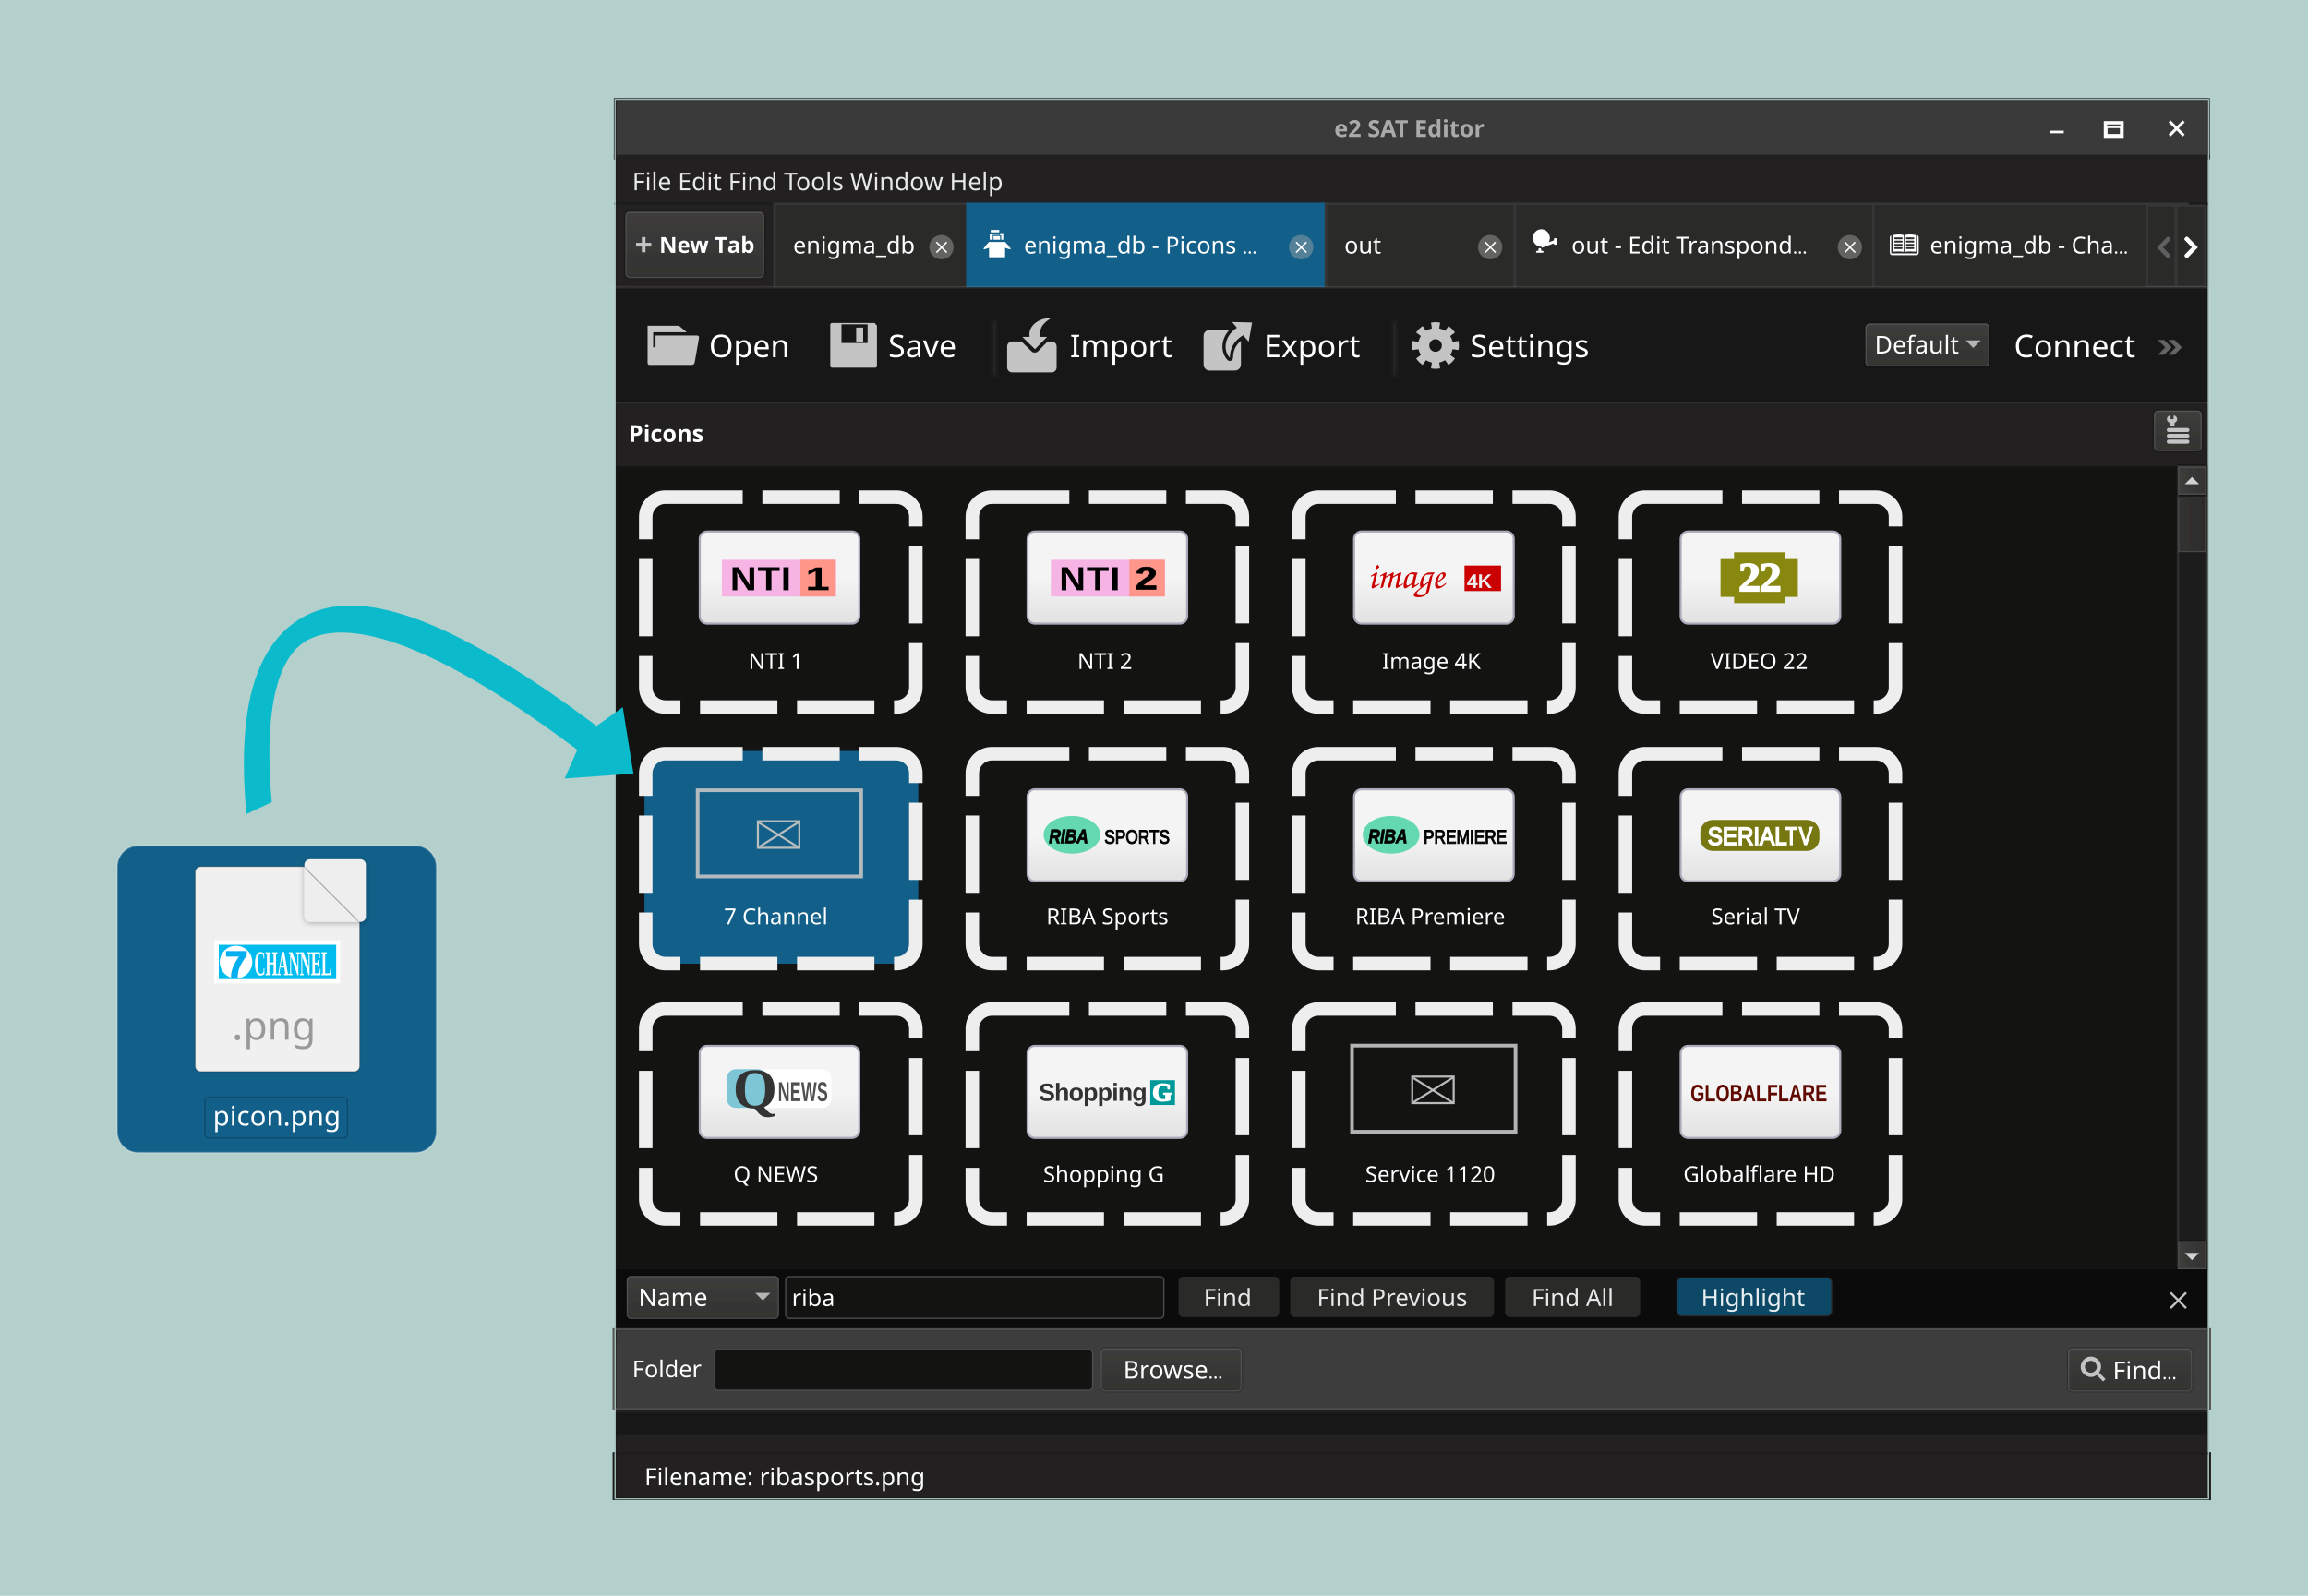
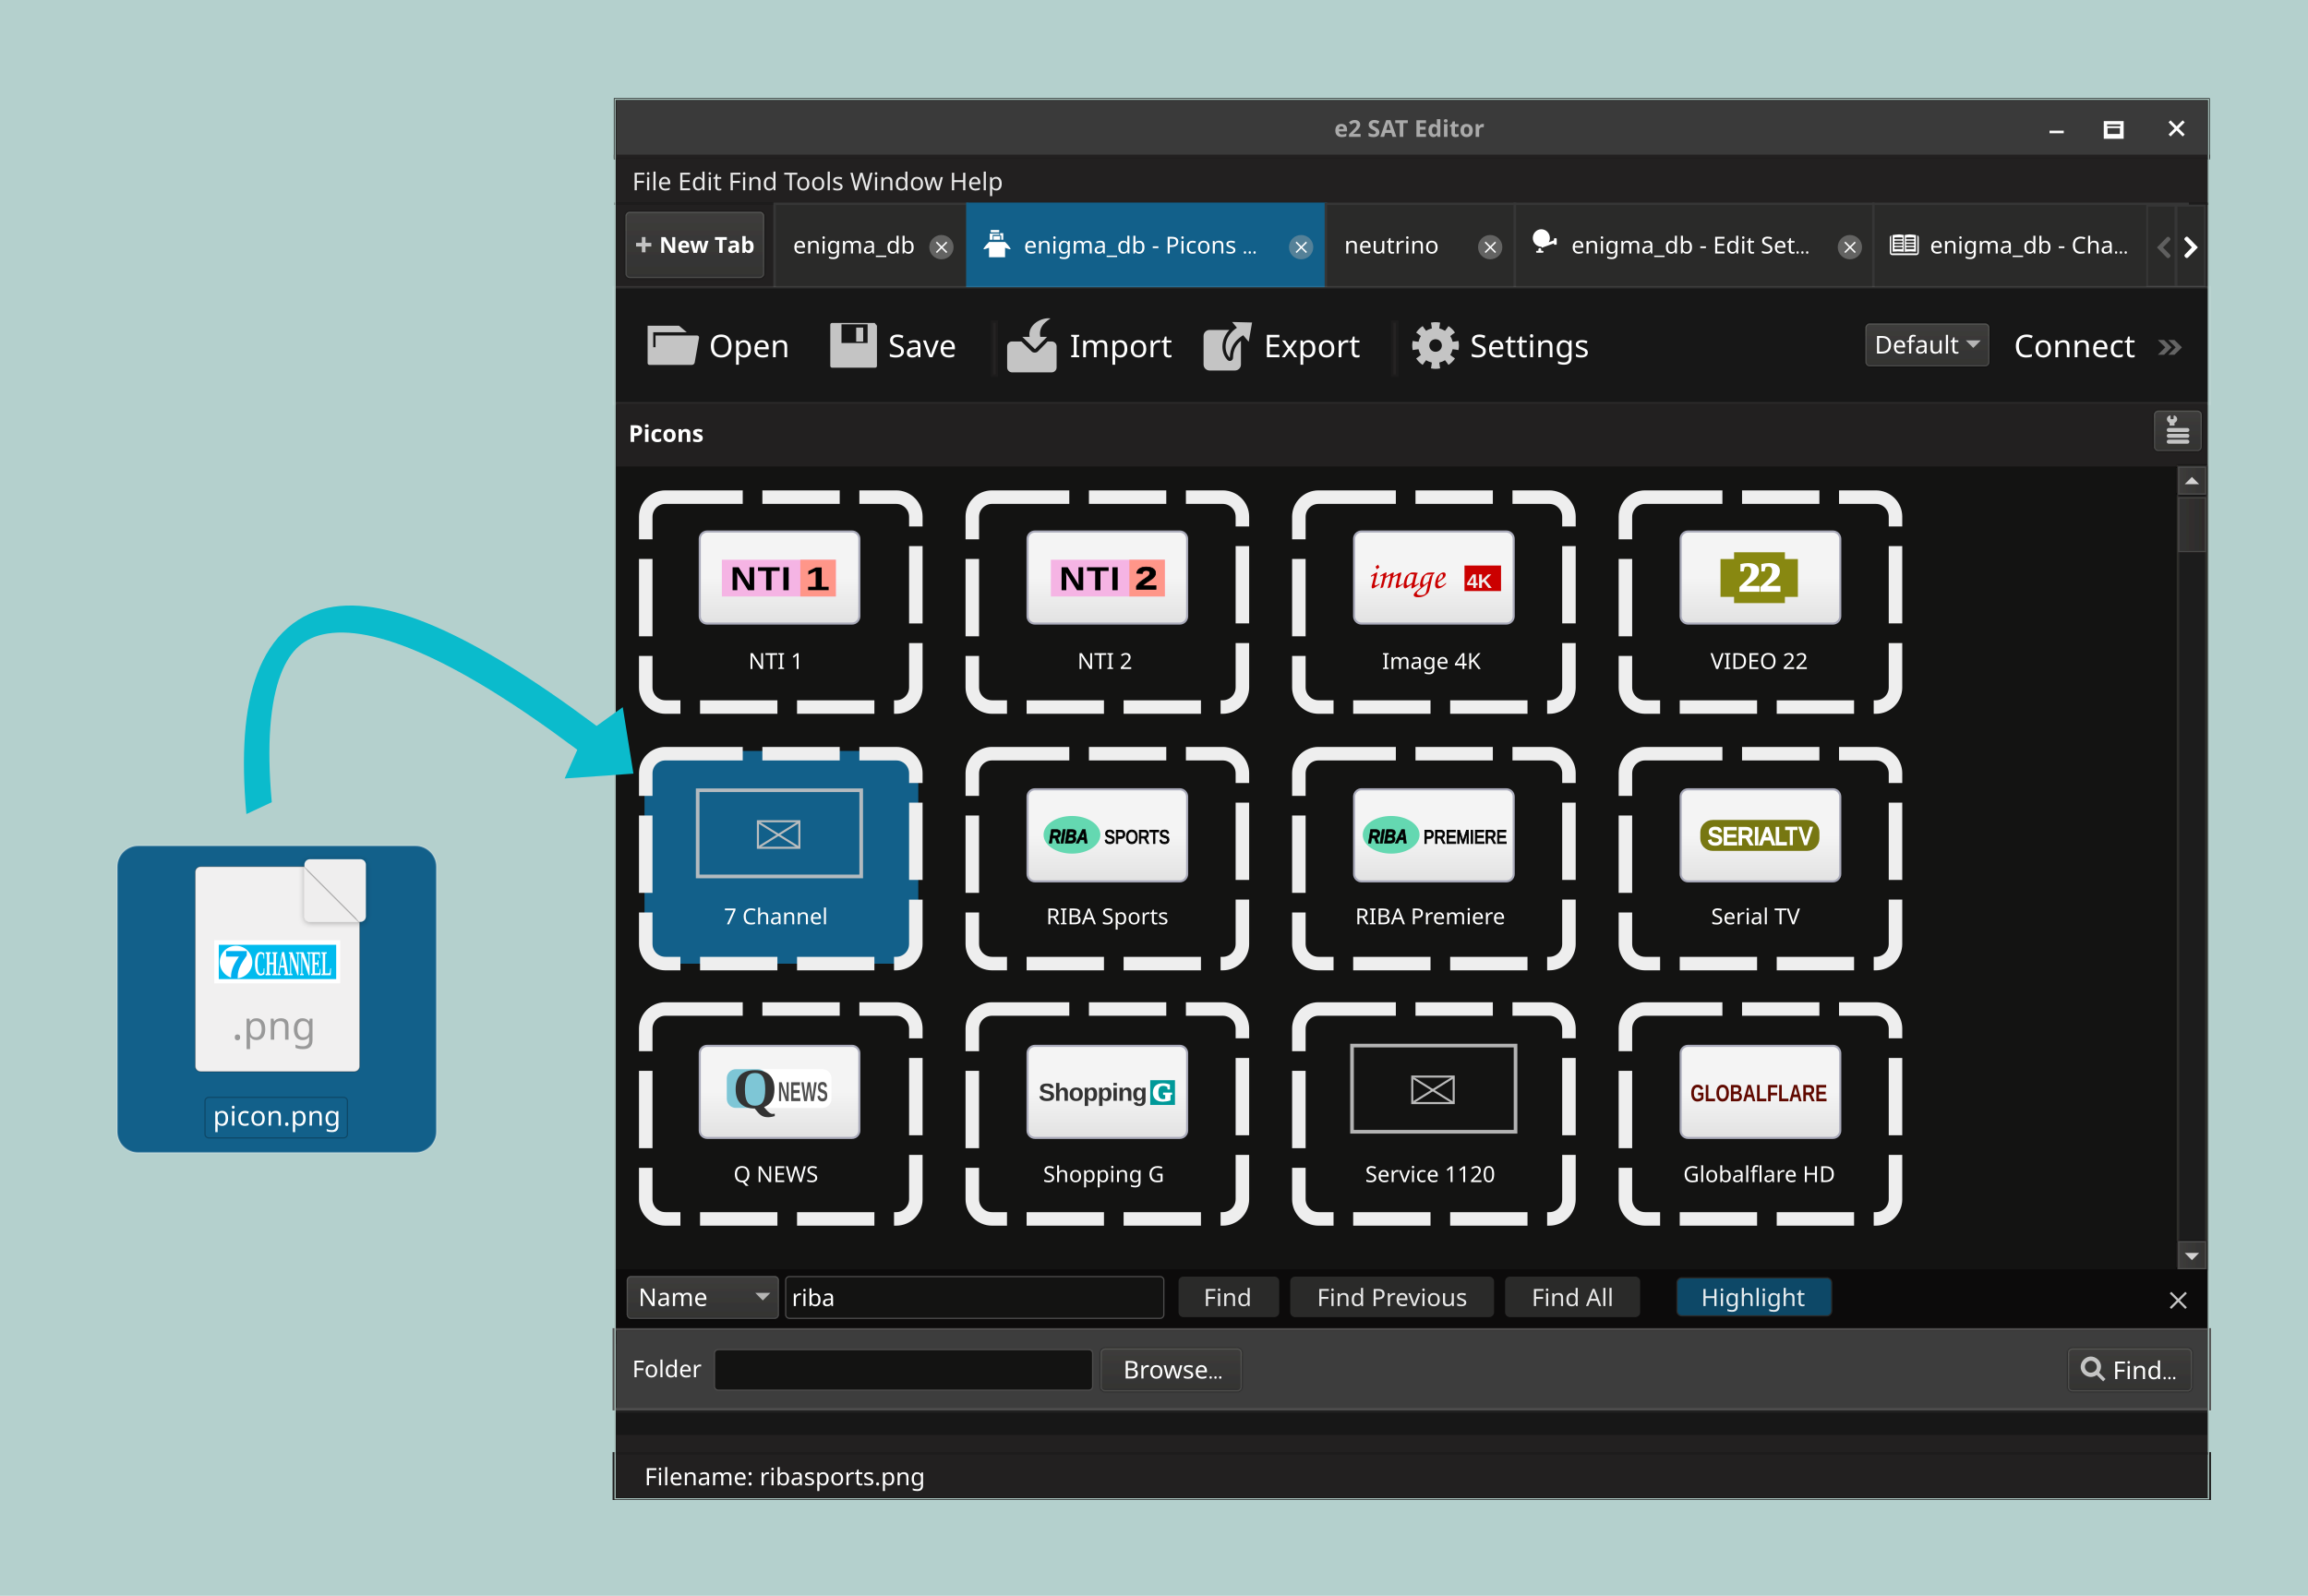
<svg xmlns="http://www.w3.org/2000/svg" viewBox="0 0 1880 1300" style="pointer-events:none;user-select:none">
  <defs>
    <symbol id="aad">
      <path d="M37.75 37.75h18.127v-11.5h-18.127c0 0 0-18.127 0-18.127h-11.5v18.127c0 0-18.127 0-18.127 0v11.5h18.127c0 0 0 18.127 0 18.127h11.5v-18.127z" />
    </symbol>
    <symbol id="cbw">
      <path d="M60 14.973l-3-0.522v35.716c-3.141-0.28-8.021-0.667-11-0.667-0.95 0-2.094 0.039-3.312 0.102-0.962 0.036-2.014 0.106-3.059 0.191-2.678 0.191-5.264 0.428-6.629 0.559v-35.901c0 0 6.61-1.451 9.963-1.451 4 0 14.037 1.451 14.037 1.451l3.001 0.522c1.769 0.819 2.999 2.61 2.999 4.687v32.68c0 2.848-2.312 5.16-5.16 5.16h-51.68c-2.848 0-5.16-2.312-5.16-5.16v-32.68c0-2.077 1.23-3.869 3-4.687l3-0.522c0 0 10.037-1.451 14.037-1.451 3.353 0 9.963 1.451 9.963 1.451v35.901c-1.366-0.131-3.951-0.368-6.629-0.559-1.045-0.085-2.097-0.155-3.059-0.191-1.218-0.063-2.362-0.102-3.312-0.102-2.979 0-7.859 0.387-11 0.667v-35.716l-3 0.522v38.765h56v-38.765zM28.5 42.5c0-1.104-0.896-2-2-2h-14c-1.104 0-2 0.896-2 2s0.896 2 2 2h14c1.104 0 2-0.896 2-2zM53.5 42.5c0-1.104-0.896-2-2-2h-14c-1.104 0-2 0.896-2 2s0.896 2 2 2h14c1.104 0 2-0.896 2-2zM28.5 35.5c0-1.104-0.896-2-2-2h-14c-1.104 0-2 0.896-2 2s0.896 2 2 2h14c1.104 0 2-0.896 2-2zM53.5 35.5c0-1.104-0.896-2-2-2h-14c-1.104 0-2 0.896-2 2s0.896 2 2 2h14c1.104 0 2-0.896 2-2zM28.5 28.5c0-1.104-0.896-2-2-2h-14c-1.104 0-2 0.896-2 2s0.896 2 2 2h14c1.104 0 2-0.896 2-2zM53.5 28.5c0-1.104-0.896-2-2-2h-14c-1.104 0-2 0.896-2 2s0.896 2 2 2h14c1.104 0 2-0.896 2-2zM28.5 21.5c0-1.104-0.896-2-2-2h-14c-1.104 0-2 0.896-2 2s0.896 2 2 2h14c1.104 0 2-0.896 2-2zM53.5 21.5c0-1.104-0.896-2-2-2h-14c-1.104 0-2 0.896-2 2s0.896 2 2 2h14c1.104 0 2-0.896 2-2z" />
    </symbol>
    <symbol id="cce">
      <path d="M62.328 7.276l-5.604-5.604-24.724 24.724c0 0-24.724-24.724-24.724-24.724l-5.604 5.604 24.724 24.724c0 0-24.724 24.724-24.724 24.724l5.604 5.604 24.724-24.724c0 0 24.724 24.724 24.724 24.724l5.604-5.604-24.724-24.724c0 0 24.724-24.724 24.724-24.724z" />
    </symbol>
    <symbol id="edt">
      <path d="M56.256 31.057h-42.438c-7.074 0-12.818 5.744-12.818 12.818v61.295c0 7.074 5.744 12.818 12.818 12.818h54.476c7.075 0 12.818-5.744 12.818-12.818v-51.051c-16.616 14.040-16.649 30.281-17.025 36.965-0.151 2.687-1.869 5.034-4.385 5.99s-5.359 0.343-7.257-1.565c-14.421-14.502-16.181-43.133 3.811-64.452zM57.293 90.694c-14.624-14.705-13.039-45.988 15.234-64.344l-10.365-12.362 42.838 1.084-7.263 41.344-11.808-14.082c-28.127 16.992-28.15 39.728-28.636 48.36z" />
    </symbol>
    <symbol id="iet">
      <path d="M87.8 55.714h8.488c5.912 0 10.712 4.753 10.712 10.606v45.074c0 5.854-4.8 10.606-10.712 10.606h-84.576c-5.912 0-10.712-4.752-10.712-10.606v-45.074c0-5.853 4.8-10.606 10.712-10.606h19.788l22.5 21.827c1.413 1.374 4.32 2.133 6.3 2.109 1.98-0.023 4.821-0.828 6.2-2.236l21.3-21.7zM93.982 6.385c-17.881-3.082-49.582 12.531-44.921 39.525h-15.517l27.127 26.376 25.847-26.376h-14.41c-4.833-24.162 15.844-35.121 21.874-39.525z" />
    </symbol>
    <symbol id="lfu">
      <path d="M56.25 57.423c0-2.388-1.939-4.327-4.327-4.327h-39.846c-2.388 0-4.327 1.939-4.327 4.327s1.939 4.327 4.327 4.327c0 0 39.846 0 39.846 0 2.388 0 4.327-1.939 4.327-4.327zM56.25 44.903c0-2.389-1.939-4.328-4.327-4.328h-39.846c-2.388 0-4.327 1.939-4.327 4.328 0 2.388 1.939 4.327 4.327 4.327 0 0 39.846 0 39.846 0 2.388 0 4.327-1.939 4.327-4.327zM56.25 32.382c0-2.388-1.939-4.327-4.327-4.327h-39.846c-2.388 0-4.327 1.939-4.327 4.327s1.939 4.327 4.327 4.327h39.846c2.388 0 4.327-1.939 4.327-4.327zM13.803 19.471v3.446h10.579v-5.844c0.837-0.373 1.624-0.848 2.343-1.41 2.237-1.745 3.347-4.068 3.371-6.392s-1.039-4.671-3.239-6.471v0c-0.887-0.725-1.951-1.273-3.024-1.702l-1.372 0.918-0.062 6.154c-0.003 0.286-0.167 0.503-0.402 0.659-0.376 0.249-0.899 0.364-1.472 0.364h-2.85c-0.565-0.008-1.082-0.142-1.452-0.406-0.242-0.173-0.413-0.406-0.41-0.702 0 0 0.062-6.155 0.062-6.155l-1.348-0.947c-1.083 0.403-2.158 0.924-3.060 1.628-2.237 1.746-3.347 4.068-3.371 6.392-0.023 2.323 1.039 4.671 3.239 6.471 0.725 0.593 1.567 1.067 2.437 1.454 0.016 0.617 0.026 1.607 0.031 2.543z" />
    </symbol>
    <symbol id="ogn">
      <path d="M21 42.973h89.077c2.783 0 4.643 2.26 4.153 5.042l-9.34 52.943c-0.491 2.783-3.149 5.042-5.932 5.042h-91.118c-2.119 0-3.84-1.721-3.84-3.84v-80.16h67.2l16.8 14h-72v32h5v-25.027z" />
    </symbol>
    <symbol id="phw">
      <path d="M14.762 29.23h34.49c0 0 13.928 14.478 11.463 15.596-1.067 0.483-6.127-1.117-11.524-3.087v20.261h-34.389v-20.253c-5.389 1.967-10.437 3.562-11.502 3.079-2.465-1.118 11.462-15.596 11.462-15.596zM36.774 11.359h-20.475v13.19h6.364v-10.552h14.111v-2.638zM38.538 16.635h-14.111v7.914h14.111v-7.914zM45.299 10.4v14.149h-4.283v-9.233h-2.478v-4.916h6.761zM36.632 3.482h-18.173v5.276h18.173v-5.276z" />
    </symbol>
    <symbol id="sie">
      <path d="M114 22v86.16c0 2.119-1.721 3.84-3.84 3.84h-92.32c-2.119 0-3.84-1.721-3.84-3.84v-88.32c0-2.119 1.721-3.84 3.84-3.84h91.16l5 6zM94 59.014v-40h-56v40h56zM84.5 26v30h-15v-30h15z" />
    </symbol>
    <symbol id="sjh">
      <path d="M40.023 45.152c-3.477 2.591-7.729 4.192-12.407 4.221-10.406 0.066-20.276-8.26-21.806-18.699-1.731-11.814 7.58-24.164 20.12-25.040 0.561-0.039 1.124-0.055 1.686-0.053 10 0.095 19.38 7.75 21.337 17.619 1.156 5.829-0.437 11.92-3.87 16.758l13.82 13.819-5.128 5.128-13.752-13.753zM27.395 14.645c-6.236 0.060-12 5.17-12.677 11.431-0.588 5.436 2.691 11.076 7.773 13.229 6.62 2.806 15.346-1.167 17.352-8.391 2.055-7.404-3.759-16.031-12.032-16.265-0.139-0.003-0.278-0.004-0.416-0.004z" />
    </symbol>
    <symbol id="sks">
      <path d="M73.934 15.359c-6.491-1.302-13.177-1.302-19.668 0 0.828 4.128 1.452 8.287 1.871 12.477-4.352 0.948-8.5 2.666-12.249 5.073-2.666-3.259-5.165-6.641-7.499-10.146-5.511 3.67-10.238 8.397-13.908 13.908 3.505 2.334 6.887 4.834 10.146 7.499-2.407 3.749-4.125 7.897-5.073 12.249-4.19-0.419-8.349-1.043-12.477-1.871-1.303 6.491-1.303 13.177 0 19.668 4.128-0.828 8.287-1.452 12.477-1.871 0.948 4.352 2.666 8.501 5.073 12.249-3.259 2.666-6.641 5.165-10.146 7.499 3.67 5.511 8.397 10.238 13.908 13.908 2.334-3.505 4.833-6.887 7.499-10.146 3.749 2.407 7.897 4.125 12.249 5.074-0.419 4.189-1.043 8.348-1.871 12.476 6.491 1.303 13.177 1.303 19.668 0-0.828-4.128-1.452-8.287-1.871-12.476 4.352-0.949 8.5-2.667 12.249-5.074 2.666 3.259 5.165 6.641 7.499 10.146 5.511-3.67 10.238-8.397 13.908-13.908-3.505-2.334-6.887-4.833-10.146-7.499 2.407-3.748 4.125-7.897 5.073-12.249 4.19 0.419 8.349 1.043 12.477 1.871 1.303-6.491 1.303-13.177 0-19.668-4.128 0.828-8.287 1.452-12.477 1.871-0.948-4.352-2.666-8.5-5.073-12.249 3.259-2.665 6.641-5.165 10.146-7.499-3.67-5.511-8.397-10.238-13.908-13.908-2.334 3.505-4.833 6.887-7.499 10.146-3.749-2.407-7.897-4.125-12.249-5.073 0.419-4.19 1.043-8.349 1.871-12.477zM64.1 50.882c7.451 0 13.5 6.049 13.5 13.5s-6.049 13.5-13.5 13.5c-7.451 0-13.5-6.049-13.5-13.5s6.049-13.5 13.5-13.5z" />
    </symbol>
    <symbol id="tlw">
      <path d="M18.707 48.333h-3c-1.104 0-2 0.897-2 2s0.896 2 2 2h12c1.104 0 2-0.896 2-2s-0.896-2-2-2h-3v-3c0-1.655-1.344-3-3-3s-3 1.345-3 3v3zM25.286 39.498c-0.095 0.001-0.19 0.002-0.286 0.002-10.072 0-18.25-8.402-18.25-18.75s8.178-18.75 18.25-18.75c10.072 0 18.25 8.402 18.25 18.75 0 3.307-0.835 6.416-2.301 9.115l11.051-4.023v-3.071c0-0.828 0.672-1.5 1.5-1.5h3c0.828 0 1.5 0.672 1.5 1.5v11c0 0.828-0.672 1.5-1.5 1.5h-3c-0.828 0-1.5-0.672-1.5-1.5v-1.543l-25.926 9.436-0.788-2.166z" />
    </symbol>
    <symbol id="amw">
      <path d="M32 30.114l27.467 29.239v-24.615l-27.467-29.24-27.467 29.24v24.615l27.467-29.239z" />
    </symbol>
    <symbol id="anw">
      <path d="M32 36.23l-20.23-19.657c-1.255-1.22-3.294-1.22-4.549 0 0 0-1.913 1.859-1.913 1.859-1.269 1.233-1.269 3.235 0 4.468 0 0 26.57 25.818 26.57 25.818l0.122-0.118c0 0 0.12 0.12 0.12 0.12l26.572-25.82c1.269-1.233 1.269-3.235 0-4.468 0 0-2.363-2.297-2.363-2.297-1.007-0.978-2.642-0.978-3.649 0l-20.68 20.095z" />
    </symbol>
    <symbol id="aol">
      <path d="M32 45.423l26.667-26.846h-53.334l26.667 26.846z" />
    </symbol>
    <marker id="apd" markerWidth="3" markerHeight="3" refX="1.75" refY="1.75" viewBox="0 0 3.5 3.5" orient="auto">
      <polygon points="0.7,3.5 0,1.75 0.7,0 3.5,1.75" fill="#0bbbcc" />
    </marker>
    <linearGradient id="bqf" x1="0" y1="0" x2="0" y2="1">
      <stop offset="0" style="stop-color:#3d3c3b" />
      <stop offset="1" style="stop-color:#333332" />
    </linearGradient>
    <linearGradient id="brf" x1="0" y1="0" x2="1" y2="0">
      <stop offset="0" style="stop-color:#3d3c3b" />
      <stop offset="1" style="stop-color:#333332" />
    </linearGradient>
    <linearGradient id="bsf" x1="0" y1="0" x2="0" y2="1">
      <stop offset="0" style="stop-color:#545452" />
      <stop offset="1" style="stop-color:#4b4b4a" />
    </linearGradient>
    <filter id="btf" color-interpolation-filters="sRGB">
      <feDropShadow dx="0" dy="0" stdDeviation="0.75" />
      <feDropShadow dx="0" dy="0" stdDeviation="0.5" />
      <feDropShadow dx="0" dy="0" stdDeviation="1" />
    </filter>
    <symbol id="pun">
      <g transform="matrix(0.75,0,0,0.75,20.3,11.9)">
        <rect x="48.3" y="24.2" width="50" height="32" style="fill:none;stroke:#c0c0c0;stroke-opacity:0.96;stroke-width:2.5px" />
        <rect x="0" y="0" width="2.5" height="56" transform="matrix(0.53,-0.848,0.848,0.53,49,27)" style="fill:#c0c0c0;fill-opacity:0.96" />
        <rect x="23" y="-42" width="2.5" height="56" transform="matrix(0.53,0.848,-0.848,0.53,49,27)" style="fill:#c0c0c0;fill-opacity:0.96" />
      </g>
      <rect x="2" y="2" width="148" height="78" style="fill:none;stroke:#c4c4c4;stroke-opacity:0.9;stroke-width:3.3px" />
    </symbol>
    <linearGradient id="pvg" x1="0" y1="0" x2="0" y2="1">
      <stop offset="0.5" style="stop-color:#f4f4f4" />
      <stop offset="1" style="stop-color:#e2e2e2" />
    </linearGradient>
    <filter id="iwf" color-interpolation-filters="sRGB">
      <feDropShadow dx="0" dy="1" stdDeviation="2.5" flood-opacity="0.3" />
    </filter>
  </defs>
  <rect x="0" y="0" width="1880" height="1300" style="fill:#b4d0cd" />
  <g style="font-family:'Sans-Serif',system-ui,sans-serif">
    <rect x="501" y="81" width="1298" height="1140" rx="0" style="fill:#171717;stroke:#acc6c3;stroke-width:1px" />
    <rect x="501" y="81" width="1298" height="48" rx="0" style="fill:#3a3a3a;stroke:#131312;stroke-width:2px;clip-path:inset(1px 1px 0px)" />
    <rect x="501" y="127" width="1298" height="1" style="fill:none;stroke:#222020;stroke-width:2px;clip-path:inset(0px 1px)" />
    <text x="499" y="83.5" dx="649" dy="28" text-anchor="middle" style="font-family:'Sans-Serif',system-ui,sans-serif;font-weight:bold;font-size:19px;fill:#aaa">e2 SAT Editor</text>
    <rect x="1670" y="107" width="10.5" height="1" style="fill:none;stroke:#fdfdfd;stroke-width:1.1px" />
    <g transform="matrix(0.9,0,0,0.9,1715,100)">
      <rect x="0" y="0" width="15" height="13" style="fill:none;stroke:#fdfdfd;stroke-width:3px;clip-path:inset(0px 0px 2px)" />
      <rect x="1" y="4" width="13" height="7" style="fill:none;stroke:#fdfdfd;stroke-width:1.7px" />
    </g>
    <g transform="matrix(0.707,0.707,-0.707,0.707,1773,94)">
      <rect x="0" y="7" width="15" height="1" style="fill:none;stroke:#fdfdfd;stroke-width:1.3px" />
      <rect x="7" y="0" width="1" height="15" style="fill:none;stroke:#fdfdfd;stroke-width:1.3px" />
    </g>
    <rect x="502" y="129" width="1296" height="36" style="fill:#222020" />
    <text x="503" y="131" dx="12" dy="24" style="font-size:20px;word-spacing:15px;fill:#fff;fill-opacity:0.9">File Edit Find Tools Window Help</text>
    <rect x="501" y="165.5" width="1298" height="1" style="fill:#e2e2e2;stroke:#1d1c1c" />
    <rect x="502" y="167" width="1296" height="67" style="fill:#222020" />
    <rect x="502" y="167" width="128" height="67" style="fill:#222020" />
    <rect x="510" y="173" width="112" height="53" rx="3" style="fill:url(#bqf);stroke:url(#bsf);stroke-width:1px;filter:url(#btf)" />
    <g transform="matrix(0.26,0,0,0.26,516,191)">
      <use href="#aad" style="fill:#c3c3c3" />
    </g>
    <text x="510" y="173" dx="27" dy="33" style="font-weight:bold;font-size:18px;fill:#fff">New <tspan>T</tspan>ab</text>
    <rect x="630" y="167" width="1" height="67" style="fill:#333" />
    <rect x="631" y="166" width="157" height="69" style="fill:#2a2a29;stroke:#363636;stroke-width:2px;clip-path:inset(1px 0px)" />
    <text x="631" y="165.5" dx="15" dy="41" style="font-size:19px;fill:#fff">enigma_db</text>
    <g transform="matrix(0.9,0,0,0.9,761,195.5)">
      <rect rx="11" style="fill:#aaa;fill-opacity:0.44" height="22" width="22" x="-4.5" y="-4.5" />
      <g transform="matrix(0.17,0,0,0.17,1.2,1.2)">
        <use href="#cce" style="fill:#fff" />
      </g>
    </g>
    <rect x="788" y="166" width="292" height="69" style="fill:#12608a;stroke:#12608a;stroke-width:2px;clip-path:inset(1px 0px)" />
    <g transform="matrix(0.38,0,0,0.38,800,186)">
      <use href="#phw" fill="#000" style="fill:#fff" />
    </g>
    <text x="788" y="165.5" dx="46" dy="41" style="font-size:19px;fill:#fff">enigma_db - Picons <tspan style="font-size:15px">…</tspan>
    </text>
    <g transform="matrix(0.9,0,0,0.9,1054,195.5)">
      <rect rx="11" style="fill:#aaa;fill-opacity:0.44" height="22" width="22" x="-4.5" y="-4.5" />
      <g transform="matrix(0.17,0,0,0.17,1.2,1.2)">
        <use href="#cce" style="fill:#fff" />
      </g>
    </g>
    <rect x="1080" y="166" width="154" height="69" style="fill:#2a2a29;stroke:#363636;stroke-width:2px;clip-path:inset(1px 0px)" />
-     <text x="1080" y="165.5" dx="15" dy="41" style="font-size:19px;fill:#fff">out</text>
+     <text x="1080" y="165.5" dx="15" dy="41" style="font-size:19px;fill:#fff">neutrino</text>
    <g transform="matrix(0.9,0,0,0.9,1208,195.5)">
      <rect rx="11" style="fill:#aaa;fill-opacity:0.44" height="22" width="22" x="-4.5" y="-4.5" />
      <g transform="matrix(0.17,0,0,0.17,1.2,1.2)">
        <use href="#cce" style="fill:#fff" />
      </g>
    </g>
    <rect x="1234" y="166" width="292" height="69" style="fill:#2a2a29;stroke:#363636;stroke-width:2px;clip-path:inset(1px 0px)" />
    <g transform="matrix(0.38,0,0,0.38,1246,186)">
      <use href="#tlw" fill="#000" style="fill:#fff" />
    </g>
-     <text x="1234" y="165.5" dx="46" dy="41" style="font-size:19px;fill:#fff">out - Edit Transpond<tspan style="font-size:15px">…</tspan>
+     <text x="1234" y="165.5" dx="46" dy="41" style="font-size:19px;fill:#fff">enigma_db - Edit Set<tspan style="font-size:15px">…</tspan>
    </text>
    <g transform="matrix(0.9,0,0,0.9,1501,195.5)">
      <rect rx="11" style="fill:#aaa;fill-opacity:0.44" height="22" width="22" x="-4.5" y="-4.5" />
      <g transform="matrix(0.17,0,0,0.17,1.2,1.2)">
        <use href="#cce" style="fill:#fff" />
      </g>
    </g>
    <rect x="1526" y="166" width="256" height="69" style="fill:#2a2a29;stroke:#363636;stroke-width:2px;clip-path:inset(1px 0px)" />
    <g transform="matrix(0.38,0,0,0.38,1539,186)">
      <use href="#cbw" fill="#000" style="fill:#fff" />
    </g>
    <text x="1526" y="165.5" dx="46" dy="41" style="font-size:19px;fill:#fff">enigma_db - Cha<tspan style="font-size:15px">…</tspan>
    </text>
    <rect x="1781" y="167" width="2" height="67" style="fill:#333" />
    <rect x="1749" y="167.5" width="23" height="66" style="fill:#2a2a29;stroke:#363636;stroke-width:1.5px" />
    <g transform="matrix(0,0.3,-0.3,0,1772.2,192)" style="opacity:0.25">
      <use href="#anw" style="fill:#fff;stroke:#fff;stroke-width:2.7px" />
    </g>
    <rect x="1773" y="167.5" width="23" height="66" style="fill:#2a2a29;stroke:#363636;stroke-width:1.5px" />
    <g transform="matrix(0,-0.3,0.3,0,1775.1,211.1)">
      <use href="#anw" style="fill:#fff;stroke:#fff;stroke-width:2.7px" />
    </g>
    <rect x="502" y="234" width="1296" height="95" style="fill:#171717" />
    <g transform="matrix(0.38,0,0,0.38,526,257)">
      <use href="#ogn" style="fill:#c4c4c4" />
    </g>
    <text x="508.5" y="232" dx="69" dy="59" style="font-size:25.5px;fill:#fff">Open</text>
    <g transform="matrix(0.38,0,0,0.38,671,257)">
      <use href="#sie" style="fill:#c4c4c4" />
    </g>
    <text x="654.5" y="232" dx="69" dy="59" style="font-size:25.5px;fill:#fff">Save</text>
    <rect x="808" y="262" width="4" height="44" style="fill:#252323;stroke:#1d1c1c;stroke-width:2px;clip-path:inset(1px 1px 1px 0px)" />
    <g transform="matrix(0.38,0,0,0.38,820,257)">
      <use href="#iet" style="fill:#c4c4c4" />
    </g>
    <text x="802.5" y="232" dx="69" dy="59" style="font-size:25.5px;fill:#fff">Import</text>
    <g transform="matrix(0.38,0,0,0.38,980,257)">
      <use href="#edt" style="fill:#c4c4c4" />
    </g>
    <text x="960.5" y="232" dx="69" dy="59" style="font-size:25.5px;fill:#fff">Export</text>
    <rect x="1134" y="262" width="4" height="44" style="fill:#252323;stroke:#1d1c1c;stroke-width:2px;clip-path:inset(1px 1px 1px 0px)" />
    <g transform="matrix(0.38,0,0,0.38,1145,257)">
      <use href="#sks" style="fill:#c4c4c4" />
    </g>
    <text x="1128.5" y="232" dx="69" dy="59" style="font-size:25.5px;fill:#fff">Settings</text>
    <rect x="1520" y="264" width="100" height="34" rx="3" style="fill:url(#bqf);stroke:url(#bsf);stroke-width:1px;filter:url(#btf)" />
    <g style="fill:#b5b5b4" transform="matrix(0.23,0,0,0.23,1600,273)">
      <use href="#aol" />
    </g>
    <text x="1515" y="266" dx="12" dy="22" style="font-size:20px;fill:#fff">Default</text>
    <text x="1625.5" y="232" dx="15" dy="59" style="font-size:25.5px;fill:#fff">Connect</text>
    <g transform="matrix(0.9,0,0,0.95,1770,276)">
      <use href="#amw" transform="matrix(0,0.23,-0.23,0,0,0)" style="fill:#646464" />
      <use href="#amw" transform="matrix(0,0.23,-0.23,0,9.4,0)" style="fill:#646464" />
    </g>
    <rect x="500" y="234" width="1300" height="95" style="fill:none;stroke:#fff;stroke-opacity:0.09;stroke-width:2px;clip-path:inset(0px 2px)" />
    <rect x="502" y="328" width="1296" height="820" style="fill:#222020" />
    <text x="502" y="328" dx="10" dy="32" style="font-weight:bold;font-size:19px;fill:#fff">Picons</text>
    <rect x="1755" y="335" width="38" height="32" rx="3" style="fill:url(#bqf);stroke:url(#bsf);filter:url(#btf)" />
    <g transform="matrix(0.38,0,0,0.38,1762,338)">
      <use href="#lfu" style="fill:#c4c4c4" />
    </g>
    <rect x="502" y="380" width="1296" height="687" style="fill:#131312" />
    <rect x="526" y="405" width="220" height="171" rx="16" style="fill:none;stroke:#eee;stroke-width:11px;stroke-dasharray:15px,0px,48px,16px" />
    <rect x="570" y="433" width="130" height="75" rx="6" style="fill:url(#pvg);stroke:#aaabbb;stroke-width:1.7px" />
    <g transform="matrix(0.34,0,0,0.34,588,456)">
      <rect x="0" y="0" width="273" height="88" style="fill:#f5b4e4" />
      <rect x="188" y="0" width="85" height="88" style="fill:#ff9689" />
      <g style="font-family:Arial,Helvetica,sans-serif;font-weight:bold">
        <text x="18" y="0" dy="73" style="font-size:80px;letter-spacing:2px" transform="matrix(1.1,0,0,1,0,0)">NTI</text>
        <text x="185" y="0" dy="81" style="font-size:88px" transform="matrix(1.2,0,0,0.9,-22,0)">1</text>
      </g>
    </g>
    <text x="526" y="527" dx="106" dy="18" text-anchor="middle" style="font-size:18px;fill:#fff">NTI 1</text>
    <rect x="792" y="405" width="220" height="171" rx="16" style="fill:none;stroke:#eee;stroke-width:11px;stroke-dasharray:15px,0px,48px,16px" />
    <rect x="837" y="433" width="130" height="75" rx="6" style="fill:url(#pvg);stroke:#aaabbb;stroke-width:1.7px" />
    <g transform="matrix(0.34,0,0,0.34,856,456)">
      <rect x="0" y="0" width="273" height="88" style="fill:#f5b4e4" />
      <rect x="188" y="0" width="85" height="88" style="fill:#ff9689" />
      <g style="font-family:Arial,Helvetica,sans-serif;font-weight:bold">
        <text x="18" y="0" dy="73" style="font-size:80px;letter-spacing:2px" transform="matrix(1.1,0,0,1,0,0)">NTI</text>
        <text x="185" y="0" dy="81" style="font-size:102px;stroke:#000;stroke-width:2px" transform="matrix(0.95,0,0,0.75,26,10)">2</text>
      </g>
    </g>
    <text x="792" y="527" dx="108" dy="18" text-anchor="middle" style="font-size:18px;fill:#fff">NTI 2</text>
    <rect x="1058" y="405" width="220" height="171" rx="16" style="fill:none;stroke:#eee;stroke-width:11px;stroke-dasharray:15px,0px,48px,16px" />
    <rect x="1103" y="433" width="130" height="75" rx="6" style="fill:url(#pvg);stroke:#aaabbb;stroke-width:1.7px" />
    <g transform="matrix(0.32,0,0,0.32,1111,454)">
      <rect x="256" y="21" width="93" height="65" style="fill:#cb0000" />
      <text x="10" y="0" dy="78" style="font-family:cursive,serif;font-size:96px;fill:#cb0000">image</text>
      <text x="262" y="0" dy="78" style="font-family:Arial,Helvetica,sans-serif;font-weight:bold;font-size:50px;fill:#eee">4K</text>
    </g>
    <text x="1058" y="527" dx="108" dy="18" text-anchor="middle" style="font-size:18px;fill:#fff">Image 4K</text>
    <rect x="1324" y="405" width="220" height="171" rx="16" style="fill:none;stroke:#eee;stroke-width:11px;stroke-dasharray:15px,0px,48px,16px" />
    <rect x="1369" y="433" width="130" height="75" rx="6" style="fill:url(#pvg);stroke:#aaabbb;stroke-width:1.7px" />
    <g transform="matrix(0.23,0,0,0.23,1401,449)">
      <rect x="50" y="4" width="180" height="180" style="fill:#881" />
      <rect x="2" y="28" width="274" height="134" style="fill:#881" />
      <text x="50" y="38" dy="80" style="font-family:'Times New Roman',Times,sans-serif;font-weight:bold;font-size:122px;letter-spacing:-4px;fill:#fff;stroke:#fff;stroke-width:4px" transform="matrix(1.3,0,0,1.2,0,0)">22</text>
    </g>
    <text x="1324" y="527" dx="109" dy="18" text-anchor="middle" style="font-size:18px;fill:#fff">VIDEO 22</text>
    <rect x="525" y="579" width="223" height="174" rx="20" style="fill:#12608a" transform="matrix(1,0,0,0.996,0,35.1)" />
    <rect x="526" y="614" width="220" height="171" rx="16" style="fill:none;stroke:#eee;stroke-width:11px;stroke-dasharray:15px,0px,48px,16px" />
    <g transform="matrix(0.9,0,0,0.9,566.5,642)">
      <use href="#pun" />
    </g>
    <text x="526" y="735" dx="106" dy="18" text-anchor="middle" style="font-size:18px;fill:#fff">7 Channel</text>
    <rect x="792" y="614" width="220" height="171" rx="16" style="fill:none;stroke:#eee;stroke-width:11px;stroke-dasharray:15px,0px,48px,16px" />
    <rect x="837" y="643" width="130" height="75" rx="6" style="fill:url(#pvg);stroke:#aaabbb;stroke-width:1.7px" />
    <g transform="matrix(0.13,0,0,0.13,849,665)">
      <ellipse cx="186" cy="116" rx="178" ry="118" style="fill:#64d8b1" />
      <g style="font-family:Arial,Helvetica,sans-serif">
        <text x="42" y="0" dy="140" style="font-weight:bold;font-size:102px;letter-spacing:-1px;stroke:#000;stroke-width:4px;font-style:italic" transform="matrix(1,0,0,1.2,0,0)">RIBA</text>
        <text x="389" y="0" dy="142" style="font-size:100px;stroke:#000;stroke-width:5px" transform="matrix(1,0,0,1.2,0,0)">SPORTS</text>
      </g>
    </g>
    <text x="792" y="735" dx="110" dy="18" text-anchor="middle" style="font-size:18px;fill:#fff">RIBA Sports</text>
    <rect x="1058" y="614" width="220" height="171" rx="16" style="fill:none;stroke:#eee;stroke-width:11px;stroke-dasharray:15px,0px,48px,16px" />
    <rect x="1103" y="643" width="130" height="75" rx="6" style="fill:url(#pvg);stroke:#aaabbb;stroke-width:1.7px" />
    <g transform="matrix(0.13,0,0,0.13,1109,665)">
      <ellipse cx="186" cy="116" rx="178" ry="118" style="fill:#64d8b1" />
      <g style="font-family:Arial,Helvetica,sans-serif">
        <text x="42" y="0" dy="140" style="font-weight:bold;font-size:102px;letter-spacing:-1px;stroke:#000;stroke-width:4px;font-style:italic" transform="matrix(1,0,0,1.2,0,0)">RIBA</text>
        <text x="389" y="0" dy="142" style="font-size:100px;stroke:#000;stroke-width:5px" transform="matrix(1,0,0,1.2,0,0)">PREMIERE</text>
      </g>
    </g>
    <text x="1058" y="735" dx="107" dy="18" text-anchor="middle" style="font-size:18px;fill:#fff">RIBA Premiere</text>
    <rect x="1324" y="614" width="220" height="171" rx="16" style="fill:none;stroke:#eee;stroke-width:11px;stroke-dasharray:15px,0px,48px,16px" />
    <rect x="1369" y="643" width="130" height="75" rx="6" style="fill:url(#pvg);stroke:#aaabbb;stroke-width:1.7px" />
    <g transform="matrix(0.21,0,0,0.21,1385,668)">
      <rect x="0" y="0" width="462" height="120" rx="48" style="fill:#771" />
      <g style="font-family:Arial,Helvetica,sans-serif;font-size:96px">
        <text x="32" y="0" dy="96" style="fill:#fff;stroke:#fff;stroke-width:6px" transform="matrix(0.9,0,0,1,0,0)">SERIAL</text>
        <text x="412" y="0" dy="96" style="letter-spacing:8px;fill:#fff;stroke:#fff;stroke-width:6px" transform="matrix(0.8,0,0,1,0,-0.9)">TV</text>
      </g>
    </g>
    <text x="1324" y="735" dx="106" dy="18" text-anchor="middle" style="font-size:18px;fill:#fff">Serial TV</text>
    <rect x="526" y="822" width="220" height="171" rx="16" style="fill:none;stroke:#eee;stroke-width:11px;stroke-dasharray:15px,0px,48px,16px" />
    <rect x="570" y="852" width="130" height="75" rx="6" style="fill:url(#pvg);stroke:#aaabbb;stroke-width:1.7px" />
    <g transform="matrix(0.31,0,0,0.31,592,871)">
      <rect x="0" y="0" width="275" height="102" rx="24" fill="#fff" />
      <rect x="0" y="0" width="106" height="102" rx="24" fill="#7ec6d6" />
      <text x="16" y="0" dy="102" style="font-family:'Times New Roman',Times,sans-serif;font-weight:bold;font-size:150px;fill:#333">Q</text>
      <text x="224" y="0" dy="84" style="font-family:Arial,Helvetica,sans-serif;font-weight:bold;font-size:72px;letter-spacing:1px;fill:#4f4f4f" transform="matrix(0.6,0,0,1,0,0)">NEWS</text>
    </g>
    <text x="526" y="945" dx="106" dy="18" text-anchor="middle" style="font-size:18px;fill:#fff">Q NEWS</text>
    <rect x="792" y="822" width="220" height="171" rx="16" style="fill:none;stroke:#eee;stroke-width:11px;stroke-dasharray:15px,0px,48px,16px" />
    <rect x="837" y="852" width="130" height="75" rx="6" style="fill:url(#pvg);stroke:#aaabbb;stroke-width:1.7px" />
    <g transform="matrix(0.21,0,0,0.21,846,880)">
      <rect x="433" y="0" width="96" height="96" style="fill:#099" />
      <text x="0" y="0" dy="80" style="font-family:Arial,Helvetica,sans-serif;font-weight:bold;font-size:96px;letter-spacing:-3px;fill:#333">Shopping</text>
      <text x="433" y="0" dx="8" dy="80" style="font-family:'Times New Roman',Times,sans-serif;font-weight:bold;font-size:99px;fill:#fff;stroke:#fff;stroke-width:5px">G</text>
    </g>
    <text x="792" y="945" dx="107" dy="18" text-anchor="middle" style="font-size:18px;fill:#fff">Shopping G</text>
    <rect x="1058" y="822" width="220" height="171" rx="16" style="fill:none;stroke:#eee;stroke-width:11px;stroke-dasharray:15px,0px,48px,16px" />
    <g transform="matrix(0.9,0,0,0.9,1099.5,850)">
      <use href="#pun" />
    </g>
    <text x="1058" y="945" dx="107" dy="18" text-anchor="middle" style="font-size:18px;fill:#fff">Service 1120</text>
    <rect x="1324" y="822" width="220" height="171" rx="16" style="fill:none;stroke:#eee;stroke-width:11px;stroke-dasharray:15px,0px,48px,16px" />
    <rect x="1369" y="852" width="130" height="75" rx="6" style="fill:url(#pvg);stroke:#aaabbb;stroke-width:1.7px" />
    <g transform="matrix(0.2,0,0,0.2,1377,878)">
      <text x="0" y="0" dy="96" style="font-family:Arial,Helvetica,sans-serif;font-weight:bold;font-size:97px;fill:#600900;stroke-width:1px" transform="matrix(0.76,0,0,1,0,0)">GLOBALFLARE</text>
    </g>
    <text x="1324" y="945" dx="109" dy="18" text-anchor="middle" style="font-size:18px;fill:#fff">Globalflare HD</text>
    <g transform="matrix(0.997,0,0,0.997,-4.5,66)" style="clip-path:inset(0px 0px 0px -2px);filter:url(#btf)">
      <rect x="1784" y="315" width="23" height="656" style="fill:#1d1c1c;stroke:#2e2d2c;stroke-width:2px;clip-path:inset(0px 1px 0px 0px)" />
      <rect x="1784.5" y="315.5" width="22" height="22" style="fill:url(#brf);stroke:#4f4f4e;filter:url(#btf)" rx="0" />
      <g transform="matrix(0.22,0,0,-0.22,1788.3,333.5)">
        <use href="#aol" style="fill:#d3d2d2" />
      </g>
      <rect x="1784.5" y="948.5" width="22" height="22" style="fill:url(#brf);stroke:#4f4f4e;filter:url(#btf)" rx="0" />
      <g transform="matrix(0.22,0,0,0.22,1788.3,953.5)">
        <use href="#aol" style="fill:#d3d2d2" />
      </g>
      <rect x="1784.5" y="340.5" width="22" height="44" rx="0" style="fill:url(#brf);fill-opacity:0.7;stroke:#4f4f4e;stroke-opacity:0.8" />
    </g>
    <rect x="502" y="1034" width="1296" height="61" style="fill:#0c0b0b" />
    <rect x="511" y="1040" width="123" height="34" rx="3" style="fill:url(#bqf);stroke:url(#bsf);stroke-width:1px;filter:url(#btf)" />
    <text x="508" y="1042" dx="12" dy="22" style="font-size:20px;fill:#fff">Name</text>
    <g style="fill:#b5b5b4" transform="matrix(0.23,0,0,0.23,614,1049)">
      <use href="#aol" />
    </g>
    <rect x="640" y="1040" width="308" height="34" rx="3" style="fill:#131312;stroke:#4e4d4d;stroke-width:1px" />
    <text x="641" y="1041" dx="4" dy="23" style="font-size:19px;fill:#fff">riba</text>
    <rect x="960" y="1040" width="82" height="33" rx="4" style="fill:#2a2a29" />
    <text x="960" y="1041" dx="40" dy="23" text-anchor="middle" style="font-size:19.5px;fill:#fff;fill-opacity:0.89">Find</text>
    <rect x="1051" y="1040" width="166" height="33" rx="4" style="fill:#2a2a29" />
    <text x="1051" y="1041" dx="83" dy="23" text-anchor="middle" style="font-size:19.5px;fill:#fff;fill-opacity:0.89">Find Previous</text>
    <rect x="1226" y="1040" width="110" height="33" rx="4" style="fill:#2a2a29" />
    <text x="1226" y="1041" dx="55" dy="23" text-anchor="middle" style="font-size:19.5px;fill:#fff;fill-opacity:0.89">Find All</text>
    <rect x="1366" y="1041" width="126" height="31" rx="4" style="fill:#0d4867;stroke:#2a2a29;stroke-width:1px" />
    <text x="1366" y="1042" dx="62" dy="22" text-anchor="middle" style="font-size:19.5px;fill:#fff;fill-opacity:0.9">Highlight</text>
    <g transform="matrix(0.23,0,0,0.23,1767,1052)">
      <use href="#cce" style="fill:#c4c4c4" />
    </g>
    <rect x="502" y="1084" width="1296" height="65" style="fill:#3d3d3d" />
    <rect x="500" y="1083" width="1300" height="65" style="fill:none;stroke:#4e4d4d;stroke-width:2px;clip-path:inset(0px 2px 2px)" />
    <text x="511" y="1099" dx="4" dy="23" style="font-size:19px;fill:#fff">Folder</text>
    <rect x="582" y="1099.5" width="308" height="33" rx="3" style="fill:#131312;stroke:#4e4d4d;stroke-width:1px" />
    <rect x="897" y="1099" width="114" height="34" rx="3" style="fill:url(#bqf);stroke:url(#bsf);stroke-width:1px;filter:url(#btf)" />
    <text x="891" y="1101" dx="24" dy="22" style="font-size:20px;fill:#fff">Browse<tspan style="font-size:15px">…</tspan>
    </text>
    <rect x="1685" y="1099" width="100" height="34" rx="3" style="fill:url(#bqf);stroke:url(#bsf);stroke-width:1px;filter:url(#btf)" />
    <g transform="matrix(0.38,0,0,0.38,1687,1103)">
      <use href="#sjh" style="fill:#c4c4c4" x="15" />
    </g>
    <text x="1675" y="1101.5" dx="46" dy="22" style="font-size:20px;fill:#fff">
      <tspan>F</tspan>ind<tspan style="font-size:15px">…</tspan>
    </text>
    <rect x="500" y="328" width="1300" height="822" style="fill:none;stroke:#fff;stroke-opacity:0.05;stroke-width:1.5px;clip-path:inset(0px 2px)" />
    <rect x="502" y="1169" width="1296" height="51" rx="0" style="fill:#222020;clip-path:inset(15px 0px 0px)" />
    <rect x="500" y="1184" width="1300" height="37" style="fill:none;stroke:#1d1c1c;stroke-width:2px;clip-path:inset(0px 2px 2px)" />
    <text x="496" y="1181" dx="29" dy="29" style="font-size:19.5px;fill:#fff">Filename: ribasports.png</text>
    <rect x="501" y="81" width="1298" height="1140" rx="0" style="fill:none;stroke:#a7bfba;stroke-width:1px" />
  </g>
  <g style="font-family:'Sans-Serif',system-ui,sans-serif">
    <rect x="95.5" y="689" width="260" height="250" rx="17" style="fill:#12608a;fill-opacity:1;stroke:#fff;stroke-opacity:0.25;stroke-width:1.3px" />
    <g style="clip-path:polygon(-4% -56%,104% 30%,104% 104%,-4% 104%)">
      <g style="filter:none">
        <rect x="159" y="706" width="134" height="167" rx="4.4" style="fill:#f1f0f0;stroke:#000;stroke-opacity:0.25;stroke-width:0.9px" />
      </g>
    </g>
    <g style="clip-path:polygon(-13% 0%,108% 120%,200% 200%,-200% 200%)">
      <g style="filter:url(#iwf)">
        <rect x="248" y="700" width="50" height="51" rx="4.4" style="fill:#efeeee;stroke-opacity:0.25;stroke-width:0.9px;clip-path:polygon(0px 13%,90% 100%,0px 100%,0px 0px)" />
      </g>
    </g>
    <rect x="98.5" y="99" width="0.1" height="64" style="fill-opacity:0.2;stroke:#000;stroke-opacity:0.25;stroke-width:0.9px" rx="4.4" transform="matrix(0.707,-0.707,0.707,0.707,108,706)" />
    <text x="156" y="827" dx="67" dy="20" text-anchor="middle" style="font-size:32px;fill:#999">
      <tspan style="font-size:35.2px">.</tspan>png</text>
    <g transform="matrix(0.9,0,0,0.9,174.5,766)">
      <rect x="0" y="0" width="114" height="39" style="fill:#fff" />
      <g transform="matrix(0.22,0,0,0.22,5,5)">
        <rect x="-4" y="-4" width="483" height="141" style="fill:#0be" />
        <ellipse cx="67" cy="67" rx="67" ry="67" style="fill:#fff" />
        <text x="18" y="0" dy="107" style="font-family:Arial,Helvetica,sans-serif;font-size:122px;fill:#00afef;stroke:#00afef;stroke-width:10px" transform="matrix(1.3,0,0,1.2,1,0)">7</text>
        <text x="315" y="0" dy="121" style="font-family:'Times New Roman',Times,sans-serif;font-weight:bold;font-size:144px;letter-spacing:-2px;fill:#fff" transform="matrix(0.45,0,0,1,0,0)">CHANNEL</text>
      </g>
    </g>
    <rect x="167" y="894" width="116" height="33" rx="3" style="fill:#12608a;stroke:#000;stroke-opacity:0.25" />
    <text x="109.5" y="898" dx="116" dy="19" text-anchor="middle" style="font-family:'Sans-Serif',system-ui,sans-serif;font-weight:normal;font-size:22px;letter-spacing:0.1px;fill:#fff;text-shadow:none">picon.png</text>
    <g transform="matrix(0.8,-0.8,0.5,0.6,-192,686)">
      <g style="fill:none;stroke:#0bbbcc;stroke-width:22px">
        <path d="M290.5 341.282Q434.5 59.282 509.5 560.282" style="marker-end:url(#apd)" />
      </g>
    </g>
  </g>
</svg>
